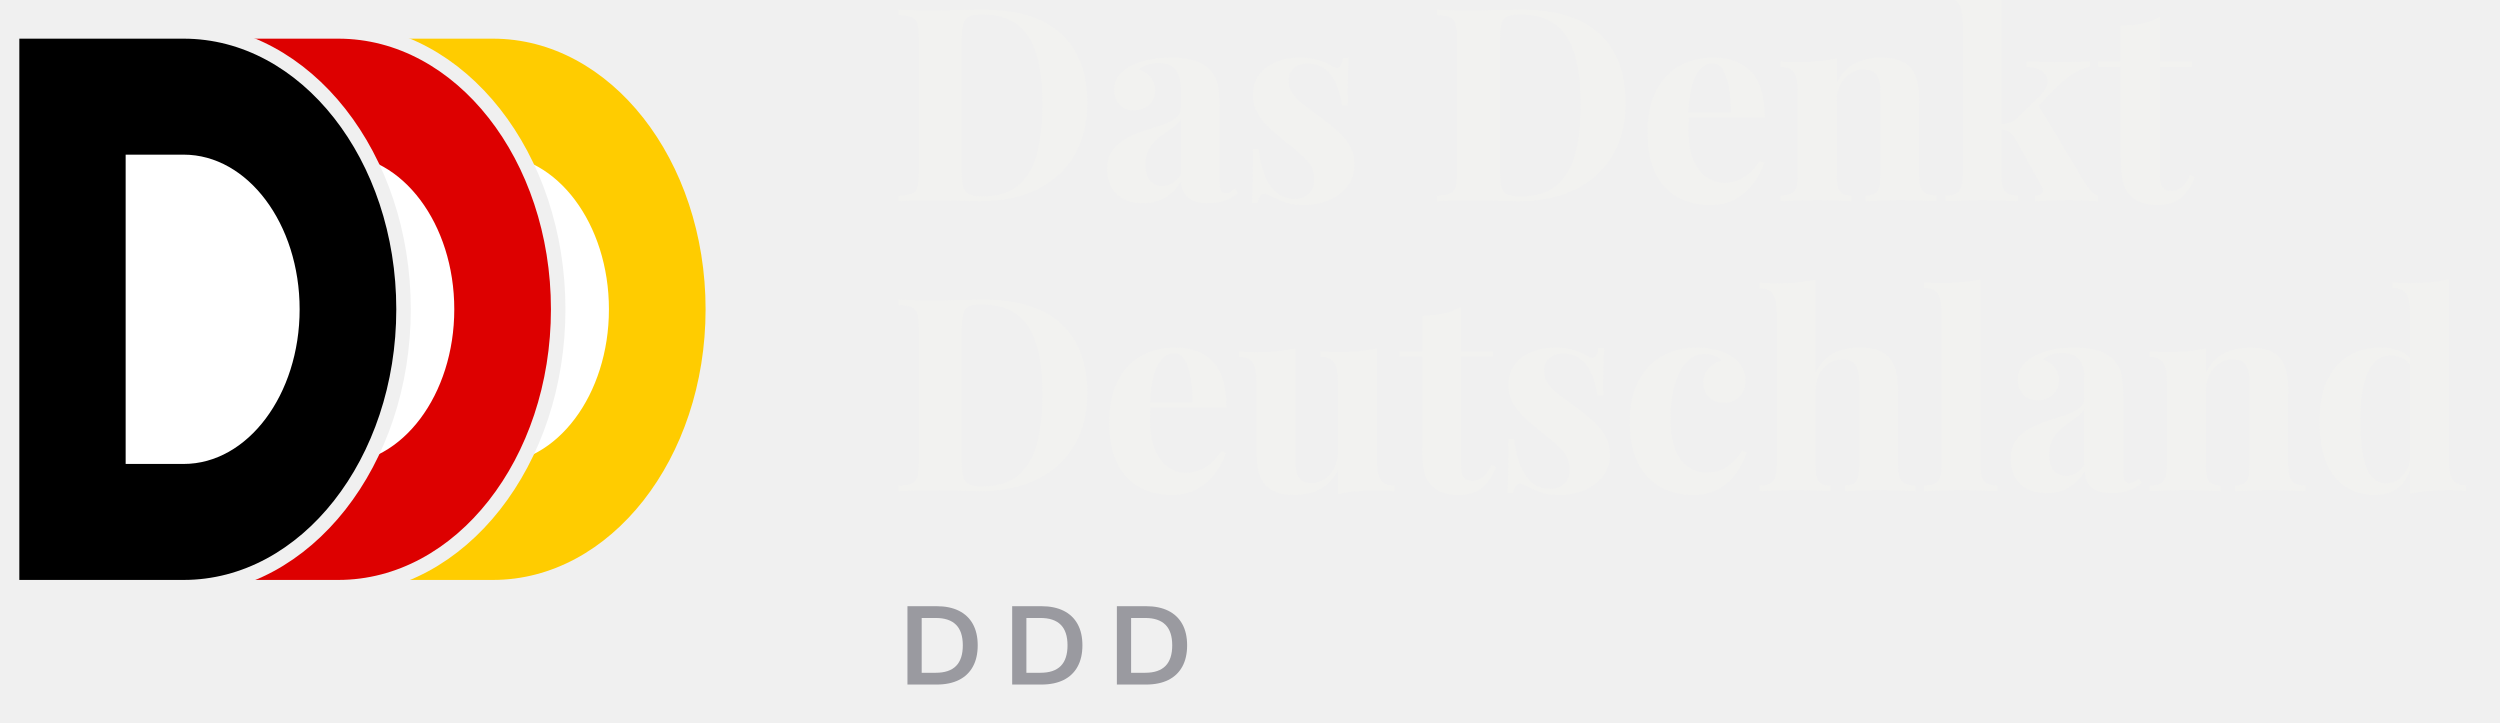
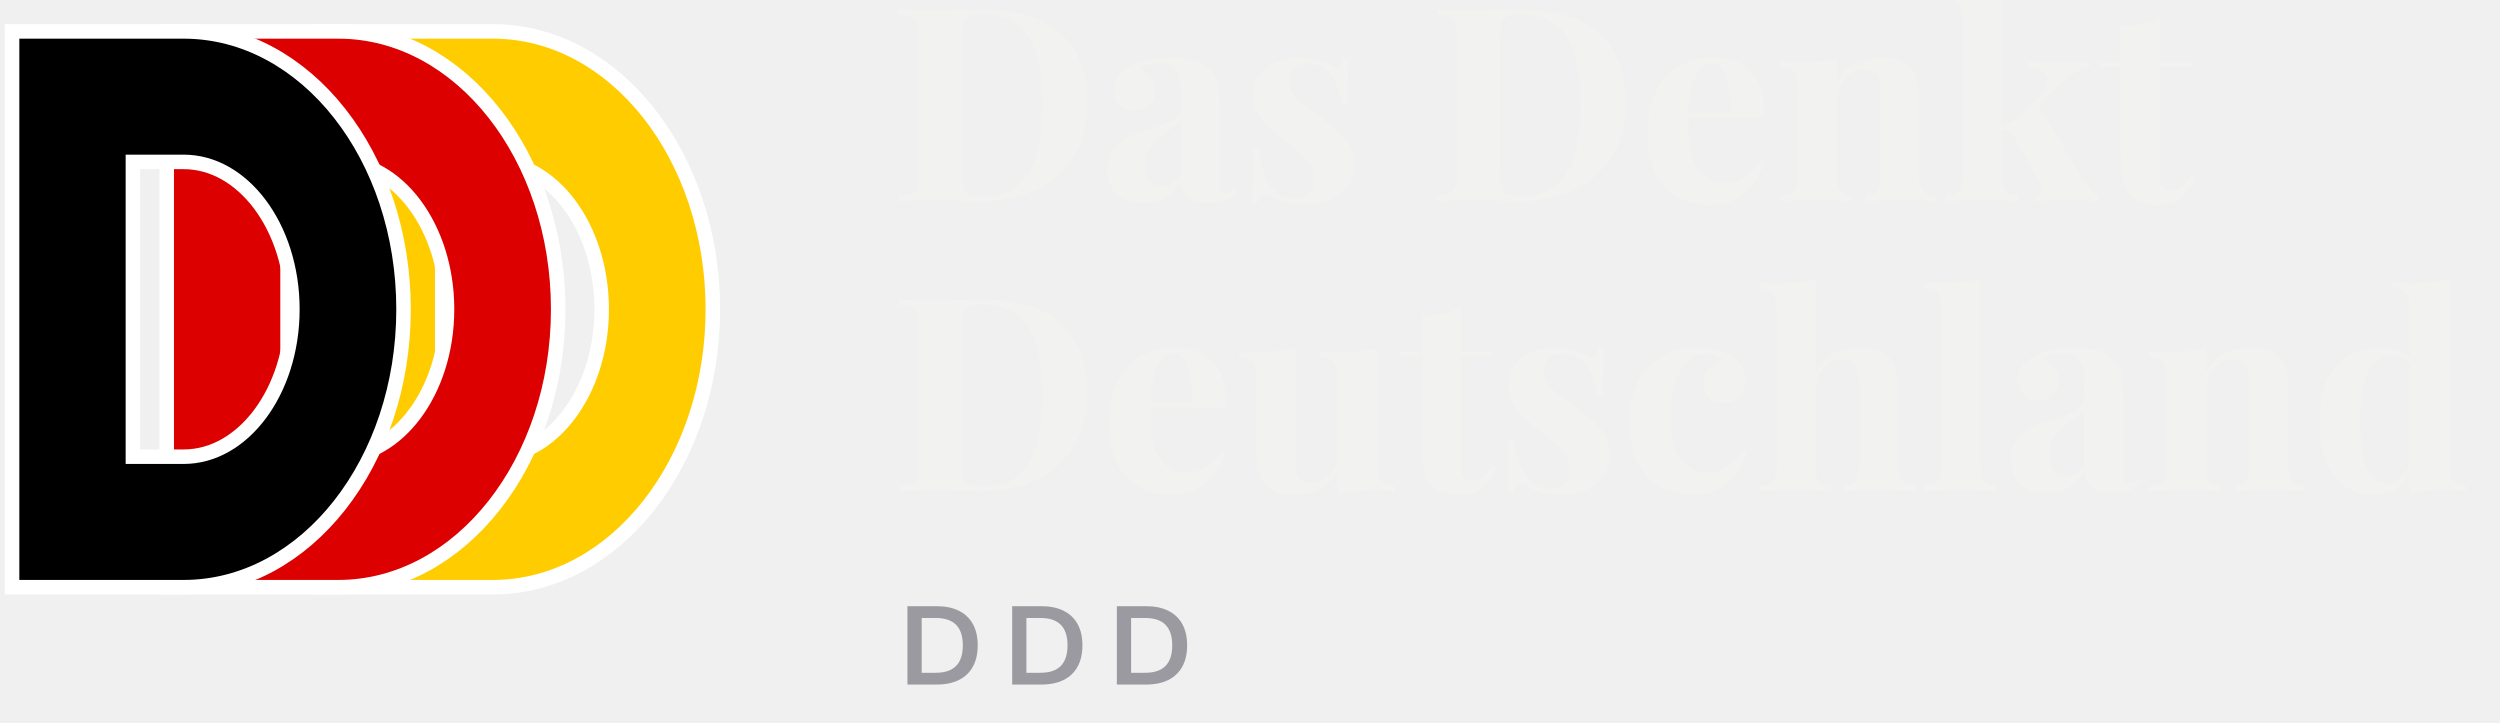
<svg xmlns="http://www.w3.org/2000/svg" viewBox="-4 -8 517.3 149.6" role="img" aria-label="DDD — Das Denkt Deutschland">
  <defs>
-     <path id="sa" d="M0 0 H34 A44 56 0 0 1 34 112 H0 Z" />
-     <path id="si" d="M22 24 H34 A24 32 0 0 1 34 88 H22 Z" />
-     <mask id="smg" maskUnits="userSpaceOnUse" x="-10" y="-10" width="170" height="135">
-       <rect x="-10" y="-10" width="170" height="135" fill="#fff" />
-       <use href="#sa" transform="translate(32 0)" fill="#000" stroke="#000" stroke-width="6" />
-       <use href="#sa" fill="#000" stroke="#000" stroke-width="6" />
-     </mask>
-     <mask id="smr" maskUnits="userSpaceOnUse" x="-10" y="-10" width="170" height="135">
-       <rect x="-10" y="-10" width="170" height="135" fill="#fff" />
-       <use href="#sa" fill="#000" stroke="#000" stroke-width="6" />
-     </mask>
+     <path id="d" fill-rule="evenodd" d="M0 0 H34 A44 56 0 0 1 34 112 H0 Z M22 24 V88 H34 A24 32 0 0 0 34 24 Z" />
  </defs>
-   <g mask="url(#smg)">
-     <g transform="translate(64 0)">
-       <use href="#sa" fill="#FFCC00" />
-       <use href="#si" fill="#FFFFFF" />
-     </g>
-   </g>
-   <g mask="url(#smr)">
-     <g transform="translate(32 0)">
-       <use href="#sa" fill="#DD0000" />
-       <use href="#si" fill="#FFFFFF" />
-     </g>
-   </g>
-   <g>
-     <use href="#sa" fill="#000000" />
-     <use href="#si" fill="#FFFFFF" />
-   </g>
+   <use href="#d" transform="translate(64 0)" fill="#FFCC00" stroke="#FFFFFF" stroke-width="6" paint-order="stroke" />
+   <use href="#d" transform="translate(32 0)" fill="#DD0000" stroke="#FFFFFF" stroke-width="6" paint-order="stroke" />
+   <use href="#d" fill="#000000" stroke="#FFFFFF" stroke-width="6" paint-order="stroke" />
  <g fill="#F2F2F0">
    <path d="M199.208 -6Q210.24 -6 215.616 -0.988Q220.992 4.024 220.992 13.376Q220.992 19.48 218.36 24.044Q215.728 28.608 210.716 31.128Q205.704 33.648 198.704 33.648Q197.808 33.648 196.352 33.592Q194.896 33.536 193.328 33.508Q191.76 33.48 190.528 33.48Q188.064 33.48 185.684 33.508Q183.304 33.536 181.904 33.648V32.528Q183.696 32.416 184.592 32.08Q185.488 31.744 185.796 30.736Q186.104 29.728 186.104 27.712V-0.064Q186.104 -2.136 185.796 -3.116Q185.488 -4.096 184.564 -4.46Q183.64 -4.824 181.904 -4.88V-6Q183.304 -5.944 185.684 -5.86Q188.064 -5.776 190.416 -5.832Q192.432 -5.888 194.98 -5.944Q197.528 -6 199.208 -6ZM199.152 -4.992Q196.576 -4.992 195.792 -4.04Q195.008 -3.088 195.008 -0.176V27.824Q195.008 30.736 195.82 31.688Q196.632 32.64 199.208 32.64Q203.912 32.64 206.628 30.428Q209.344 28.216 210.52 23.96Q211.696 19.704 211.696 13.6Q211.696 7.328 210.436 3.212Q209.176 -0.904 206.432 -2.948Q203.688 -4.992 199.152 -4.992ZM232.528 34.04Q230.008 34.04 228.328 33.088Q226.648 32.136 225.864 30.54Q225.08 28.944 225.08 27.04Q225.08 24.632 226.172 23.12Q227.264 21.608 229.0 20.656Q230.736 19.704 232.668 19.088Q234.6 18.472 236.364 17.884Q238.128 17.296 239.22 16.484Q240.312 15.672 240.312 14.384V10.016Q240.312 8.56 239.836 7.412Q239.36 6.264 238.38 5.648Q237.4 5.032 235.832 5.032Q234.712 5.032 233.592 5.34Q232.472 5.648 231.744 6.376Q233.312 6.936 234.18 8.084Q235.048 9.232 235.048 10.688Q235.048 12.592 233.732 13.712Q232.416 14.832 230.624 14.832Q228.608 14.832 227.572 13.572Q226.536 12.312 226.536 10.52Q226.536 8.896 227.348 7.832Q228.16 6.768 229.616 5.816Q231.184 4.92 233.396 4.416Q235.608 3.912 238.184 3.912Q240.76 3.912 242.832 4.444Q244.904 4.976 246.304 6.376Q247.592 7.664 247.984 9.54Q248.376 11.416 248.376 14.272V29.504Q248.376 30.904 248.656 31.436Q248.936 31.968 249.608 31.968Q250.112 31.968 250.588 31.688Q251.064 31.408 251.624 31.016L252.184 31.968Q251.008 32.976 249.468 33.508Q247.928 34.04 246.024 34.04Q243.952 34.04 242.72 33.452Q241.488 32.864 240.956 31.856Q240.424 30.848 240.424 29.504Q239.08 31.632 237.176 32.836Q235.272 34.04 232.528 34.04ZM236.504 30.456Q237.624 30.456 238.548 29.924Q239.472 29.392 240.312 28.16V16.68Q239.808 17.52 238.912 18.192Q238.016 18.864 237.008 19.564Q236 20.264 235.076 21.104Q234.152 21.944 233.592 23.176Q233.032 24.408 233.032 26.144Q233.032 28.328 233.984 29.392Q234.936 30.456 236.504 30.456ZM264.896 3.912Q267.248 3.912 269.012 4.5Q270.776 5.088 271.56 5.648Q273.464 6.936 273.912 3.968H275.088Q274.976 5.536 274.92 7.804Q274.864 10.072 274.864 13.824H273.688Q273.408 11.752 272.624 9.736Q271.84 7.72 270.356 6.432Q268.872 5.144 266.52 5.144Q264.896 5.144 263.776 6.068Q262.656 6.992 262.656 8.728Q262.656 10.408 263.664 11.668Q264.672 12.928 266.268 14.076Q267.864 15.224 269.6 16.512Q271.448 17.912 272.96 19.284Q274.472 20.656 275.368 22.28Q276.264 23.904 276.264 26.144Q276.264 28.664 274.808 30.54Q273.352 32.416 270.972 33.424Q268.592 34.432 265.68 34.432Q264.0 34.432 262.684 34.096Q261.368 33.76 260.416 33.256Q259.688 32.92 259.044 32.612Q258.4 32.304 257.84 32.08Q257.28 31.912 256.86 32.472Q256.44 33.032 256.216 34.04H255.04Q255.152 32.248 255.208 29.672Q255.264 27.096 255.264 22.84H256.44Q256.776 25.864 257.672 28.188Q258.568 30.512 260.108 31.828Q261.648 33.144 264.0 33.144Q264.952 33.144 265.848 32.752Q266.744 32.36 267.332 31.464Q267.92 30.568 267.92 29.168Q267.92 26.704 266.324 25.08Q264.728 23.456 262.264 21.552Q260.472 20.096 258.876 18.668Q257.28 17.24 256.272 15.532Q255.264 13.824 255.264 11.64Q255.264 9.12 256.608 7.384Q257.952 5.648 260.164 4.78Q262.376 3.912 264.896 3.912ZM310.592 -6Q321.624 -6 327.0 -0.988Q332.376 4.024 332.376 13.376Q332.376 19.48 329.744 24.044Q327.112 28.608 322.1 31.128Q317.088 33.648 310.088 33.648Q309.192 33.648 307.736 33.592Q306.28 33.536 304.712 33.508Q303.144 33.48 301.912 33.48Q299.448 33.48 297.068 33.508Q294.688 33.536 293.288 33.648V32.528Q295.08 32.416 295.976 32.08Q296.872 31.744 297.18 30.736Q297.488 29.728 297.488 27.712V-0.064Q297.488 -2.136 297.18 -3.116Q296.872 -4.096 295.948 -4.46Q295.024 -4.824 293.288 -4.88V-6Q294.688 -5.944 297.068 -5.86Q299.448 -5.776 301.8 -5.832Q303.816 -5.888 306.364 -5.944Q308.912 -6 310.592 -6ZM310.536 -4.992Q307.96 -4.992 307.176 -4.04Q306.392 -3.088 306.392 -0.176V27.824Q306.392 30.736 307.204 31.688Q308.016 32.64 310.592 32.64Q315.296 32.64 318.012 30.428Q320.728 28.216 321.904 23.96Q323.08 19.704 323.08 13.6Q323.08 7.328 321.82 3.212Q320.56 -0.904 317.816 -2.948Q315.072 -4.992 310.536 -4.992ZM350.632 3.912Q355.56 3.912 358.36 6.824Q361.16 9.736 361.16 16.344H342.736L342.624 15.28H354.104Q354.16 12.536 353.768 10.212Q353.376 7.888 352.536 6.488Q351.696 5.088 350.296 5.088Q348.336 5.088 346.964 7.552Q345.592 10.016 345.312 15.728L345.48 16.064Q345.424 16.736 345.396 17.464Q345.368 18.192 345.368 18.976Q345.368 22.84 346.46 25.248Q347.552 27.656 349.232 28.748Q350.912 29.84 352.648 29.84Q353.824 29.84 355.084 29.476Q356.344 29.112 357.632 28.132Q358.92 27.152 360.04 25.36L361.048 25.696Q360.376 27.824 358.92 29.84Q357.464 31.856 355.224 33.144Q352.984 34.432 349.848 34.432Q346.04 34.432 343.128 32.808Q340.216 31.184 338.564 27.88Q336.912 24.576 336.912 19.48Q336.912 14.272 338.676 10.8Q340.44 7.328 343.548 5.62Q346.656 3.912 350.632 3.912ZM385.24 3.912Q387.592 3.912 389.076 4.5Q390.56 5.088 391.4 6.096Q392.296 7.16 392.716 8.84Q393.136 10.52 393.136 13.376V28.44Q393.136 30.792 393.948 31.632Q394.76 32.472 396.72 32.472V33.648Q395.656 33.592 393.528 33.508Q391.4 33.424 389.328 33.424Q387.2 33.424 385.156 33.508Q383.112 33.592 382.048 33.648V32.472Q383.728 32.472 384.4 31.632Q385.072 30.792 385.072 28.44V11.024Q385.072 9.624 384.792 8.588Q384.512 7.552 383.784 6.964Q383.056 6.376 381.6 6.376Q380.088 6.376 378.828 7.216Q377.568 8.056 376.812 9.54Q376.056 11.024 376.056 12.872V28.44Q376.056 30.792 376.756 31.632Q377.456 32.472 379.08 32.472V33.648Q378.072 33.592 376.14 33.508Q374.208 33.424 372.136 33.424Q370.008 33.424 367.768 33.508Q365.528 33.592 364.408 33.648V32.472Q366.368 32.472 367.18 31.632Q367.992 30.792 367.992 28.44V10.8Q367.992 8.28 367.236 7.076Q366.48 5.872 364.408 5.872V4.696Q366.2 4.864 367.88 4.864Q370.232 4.864 372.276 4.668Q374.32 4.472 376.056 4.08V9.12Q377.456 6.264 379.864 5.088Q382.272 3.912 385.24 3.912ZM410.16 -10.2V28.44Q410.16 30.792 410.916 31.632Q411.672 32.472 413.52 32.472V33.648Q412.456 33.592 410.412 33.508Q408.368 33.424 406.24 33.424Q404.056 33.424 401.844 33.508Q399.632 33.592 398.512 33.648V32.472Q400.472 32.472 401.284 31.632Q402.096 30.792 402.096 28.44V-3.48Q402.096 -6 401.34 -7.204Q400.584 -8.408 398.512 -8.408V-9.584Q400.304 -9.416 401.984 -9.416Q404.28 -9.416 406.352 -9.612Q408.424 -9.808 410.16 -10.2ZM428.416 4.696V5.816Q426.68 6.152 424.944 7.272Q423.208 8.392 421.416 10.128L417.104 14.608L417.664 13.544L427.24 29.56Q427.856 30.568 428.528 31.352Q429.2 32.136 430.152 32.472V33.648Q429.312 33.592 427.632 33.508Q425.952 33.424 424.272 33.424Q422.2 33.424 420.128 33.508Q418.056 33.592 417.048 33.648V32.472Q418.168 32.472 418.56 31.94Q418.952 31.408 418.448 30.568L412.904 20.544Q412.232 19.48 411.588 19.172Q410.944 18.864 409.88 18.808V17.744Q411.056 17.632 411.924 17.352Q412.792 17.072 413.52 16.288L417.776 12.144Q419.68 10.352 419.68 8.952Q419.68 7.552 418.476 6.712Q417.272 5.872 415.312 5.816V4.696Q416.88 4.752 418.728 4.808Q420.576 4.864 421.864 4.864Q422.984 4.864 424.244 4.836Q425.504 4.808 426.624 4.78Q427.744 4.752 428.416 4.696ZM442.92 -4.488V4.696H449.528V5.816H442.92V28.44Q442.92 30.12 443.536 30.82Q444.152 31.52 445.384 31.52Q446.392 31.52 447.4 30.764Q448.408 30.008 449.192 28.16L450.144 28.664Q449.248 31.184 447.428 32.808Q445.608 34.432 442.472 34.432Q440.624 34.432 439.224 33.956Q437.824 33.48 436.872 32.528Q435.64 31.296 435.248 29.476Q434.856 27.656 434.856 24.744V5.816H430.152V4.696H434.856V-2.696Q437.208 -2.696 439.196 -3.116Q441.184 -3.536 442.92 -4.488Z" />
    <path d="M199.208 54Q210.24 54 215.616 59.012Q220.992 64.024 220.992 73.376Q220.992 79.48 218.36 84.044Q215.728 88.608 210.716 91.128Q205.704 93.648 198.704 93.648Q197.808 93.648 196.352 93.592Q194.896 93.536 193.328 93.508Q191.76 93.48 190.528 93.48Q188.064 93.48 185.684 93.508Q183.304 93.536 181.904 93.648V92.528Q183.696 92.416 184.592 92.08Q185.488 91.744 185.796 90.736Q186.104 89.728 186.104 87.712V59.936Q186.104 57.864 185.796 56.884Q185.488 55.904 184.564 55.54Q183.64 55.176 181.904 55.12V54Q183.304 54.056 185.684 54.14Q188.064 54.224 190.416 54.168Q192.432 54.112 194.98 54.056Q197.528 54 199.208 54ZM199.152 55.008Q196.576 55.008 195.792 55.96Q195.008 56.912 195.008 59.824V87.824Q195.008 90.736 195.82 91.688Q196.632 92.64 199.208 92.64Q203.912 92.64 206.628 90.428Q209.344 88.216 210.52 83.96Q211.696 79.704 211.696 73.6Q211.696 67.328 210.436 63.212Q209.176 59.096 206.432 57.052Q203.688 55.008 199.152 55.008ZM239.248 63.912Q244.176 63.912 246.976 66.824Q249.776 69.736 249.776 76.344H231.352L231.24 75.28H242.72Q242.776 72.536 242.384 70.212Q241.992 67.888 241.152 66.488Q240.312 65.088 238.912 65.088Q236.952 65.088 235.58 67.552Q234.208 70.016 233.928 75.728L234.096 76.064Q234.04 76.736 234.012 77.464Q233.984 78.192 233.984 78.976Q233.984 82.84 235.076 85.248Q236.168 87.656 237.848 88.748Q239.528 89.84 241.264 89.84Q242.44 89.84 243.7 89.476Q244.96 89.112 246.248 88.132Q247.536 87.152 248.656 85.36L249.664 85.696Q248.992 87.824 247.536 89.84Q246.08 91.856 243.84 93.144Q241.6 94.432 238.464 94.432Q234.656 94.432 231.744 92.808Q228.832 91.184 227.18 87.88Q225.528 84.576 225.528 79.48Q225.528 74.272 227.292 70.8Q229.056 67.328 232.164 65.62Q235.272 63.912 239.248 63.912ZM280.912 64.08V87.544Q280.912 90.064 281.696 91.268Q282.48 92.472 284.496 92.472V93.648Q282.76 93.48 281.024 93.48Q278.672 93.48 276.656 93.648Q274.64 93.816 272.848 94.264V89.224Q271.504 92.024 269.124 93.228Q266.744 94.432 263.832 94.432Q261.48 94.432 260.024 93.816Q258.568 93.2 257.728 92.248Q256.776 91.184 256.384 89.448Q255.992 87.712 255.992 84.968V70.8Q255.992 68.28 255.236 67.076Q254.48 65.872 252.408 65.872V64.696Q254.2 64.864 255.88 64.864Q258.232 64.864 260.276 64.668Q262.32 64.472 264.056 64.08V87.264Q264.056 88.664 264.308 89.728Q264.56 90.792 265.288 91.38Q266.016 91.968 267.416 91.968Q268.928 91.968 270.132 91.128Q271.336 90.288 272.092 88.804Q272.848 87.32 272.848 85.472V70.8Q272.848 68.28 272.092 67.076Q271.336 65.872 269.264 65.872V64.696Q271.056 64.864 272.736 64.864Q275.088 64.864 277.132 64.668Q279.176 64.472 280.912 64.08ZM298.328 55.512V64.696H304.936V65.816H298.328V88.44Q298.328 90.12 298.944 90.82Q299.56 91.52 300.792 91.52Q301.8 91.52 302.808 90.764Q303.816 90.008 304.6 88.16L305.552 88.664Q304.656 91.184 302.836 92.808Q301.016 94.432 297.88 94.432Q296.032 94.432 294.632 93.956Q293.232 93.48 292.28 92.528Q291.048 91.296 290.656 89.476Q290.264 87.656 290.264 84.744V65.816H285.56V64.696H290.264V57.304Q292.616 57.304 294.604 56.884Q296.592 56.464 298.328 55.512ZM317.76 63.912Q320.112 63.912 321.876 64.5Q323.64 65.088 324.424 65.648Q326.328 66.936 326.776 63.968H327.952Q327.84 65.536 327.784 67.804Q327.728 70.072 327.728 73.824H326.552Q326.272 71.752 325.488 69.736Q324.704 67.72 323.22 66.432Q321.736 65.144 319.384 65.144Q317.76 65.144 316.64 66.068Q315.52 66.992 315.52 68.728Q315.52 70.408 316.528 71.668Q317.536 72.928 319.132 74.076Q320.728 75.224 322.464 76.512Q324.312 77.912 325.824 79.284Q327.336 80.656 328.232 82.28Q329.128 83.904 329.128 86.144Q329.128 88.664 327.672 90.54Q326.216 92.416 323.836 93.424Q321.456 94.432 318.544 94.432Q316.864 94.432 315.548 94.096Q314.232 93.76 313.28 93.256Q312.552 92.92 311.908 92.612Q311.264 92.304 310.704 92.08Q310.144 91.912 309.724 92.472Q309.304 93.032 309.08 94.04H307.904Q308.016 92.248 308.072 89.672Q308.128 87.096 308.128 82.84H309.304Q309.64 85.864 310.536 88.188Q311.432 90.512 312.972 91.828Q314.512 93.144 316.864 93.144Q317.816 93.144 318.712 92.752Q319.608 92.36 320.196 91.464Q320.784 90.568 320.784 89.168Q320.784 86.704 319.188 85.08Q317.592 83.456 315.128 81.552Q313.336 80.096 311.74 78.668Q310.144 77.24 309.136 75.532Q308.128 73.824 308.128 71.64Q308.128 69.12 309.472 67.384Q310.816 65.648 313.028 64.78Q315.24 63.912 317.76 63.912ZM347.104 63.912Q349.288 63.912 351.108 64.388Q352.928 64.864 354.104 65.592Q355.56 66.488 356.372 67.804Q357.184 69.12 357.184 70.856Q357.184 72.816 355.952 74.076Q354.72 75.336 352.76 75.336Q350.8 75.336 349.624 74.216Q348.448 73.096 348.448 71.192Q348.448 69.4 349.568 68.196Q350.688 66.992 352.144 66.6Q351.696 66.04 350.8 65.648Q349.904 65.256 348.784 65.256Q347.048 65.256 345.732 66.264Q344.416 67.272 343.52 69.064Q342.624 70.856 342.148 73.264Q341.672 75.672 341.672 78.528Q341.672 82.84 342.764 85.304Q343.856 87.768 345.564 88.776Q347.272 89.784 349.12 89.784Q350.184 89.784 351.444 89.448Q352.704 89.112 354.02 88.104Q355.336 87.096 356.456 85.248L357.408 85.584Q356.792 87.656 355.392 89.728Q353.992 91.8 351.752 93.116Q349.512 94.432 346.264 94.432Q342.624 94.432 339.684 92.836Q336.744 91.24 334.98 87.908Q333.216 84.576 333.216 79.312Q333.216 74.272 335.036 70.828Q336.856 67.384 339.992 65.648Q343.128 63.912 347.104 63.912ZM371.688 49.856V69.12Q373.088 66.208 375.468 65.06Q377.848 63.912 380.816 63.912Q383.224 63.912 384.68 64.5Q386.136 65.088 386.976 66.096Q387.928 67.16 388.348 68.84Q388.768 70.52 388.768 73.376V88.44Q388.768 90.792 389.58 91.632Q390.392 92.472 392.352 92.472V93.648Q391.288 93.592 389.132 93.508Q386.976 93.424 384.96 93.424Q382.776 93.424 380.732 93.508Q378.688 93.592 377.68 93.648V92.472Q379.36 92.472 380.032 91.632Q380.704 90.792 380.704 88.44V71.024Q380.704 69.624 380.424 68.588Q380.144 67.552 379.388 66.964Q378.632 66.376 377.232 66.376Q375.72 66.376 374.46 67.188Q373.2 68.0 372.444 69.456Q371.688 70.912 371.688 72.816V88.44Q371.688 90.792 372.36 91.632Q373.032 92.472 374.712 92.472V93.648Q373.704 93.592 371.744 93.508Q369.784 93.424 367.768 93.424Q365.584 93.424 363.372 93.508Q361.16 93.592 360.04 93.648V92.472Q362.0 92.472 362.812 91.632Q363.624 90.792 363.624 88.44V56.576Q363.624 54.056 362.868 52.852Q362.112 51.648 360.04 51.648V50.472Q361.832 50.64 363.512 50.64Q365.808 50.64 367.88 50.444Q369.952 50.248 371.688 49.856ZM405.792 49.8V88.44Q405.792 90.792 406.604 91.632Q407.416 92.472 409.376 92.472V93.648Q408.312 93.592 406.184 93.508Q404.056 93.424 401.872 93.424Q399.688 93.424 397.476 93.508Q395.264 93.592 394.144 93.648V92.472Q396.104 92.472 396.916 91.632Q397.728 90.792 397.728 88.44V56.52Q397.728 54 396.972 52.796Q396.216 51.592 394.144 51.592V50.416Q395.936 50.584 397.616 50.584Q399.912 50.584 401.984 50.388Q404.056 50.192 405.792 49.8ZM419.512 94.04Q416.992 94.04 415.312 93.088Q413.632 92.136 412.848 90.54Q412.064 88.944 412.064 87.04Q412.064 84.632 413.156 83.12Q414.248 81.608 415.984 80.656Q417.72 79.704 419.652 79.088Q421.584 78.472 423.348 77.884Q425.112 77.296 426.204 76.484Q427.296 75.672 427.296 74.384V70.016Q427.296 68.56 426.82 67.412Q426.344 66.264 425.364 65.648Q424.384 65.032 422.816 65.032Q421.696 65.032 420.576 65.34Q419.456 65.648 418.728 66.376Q420.296 66.936 421.164 68.084Q422.032 69.232 422.032 70.688Q422.032 72.592 420.716 73.712Q419.4 74.832 417.608 74.832Q415.592 74.832 414.556 73.572Q413.52 72.312 413.52 70.52Q413.52 68.896 414.332 67.832Q415.144 66.768 416.6 65.816Q418.168 64.92 420.38 64.416Q422.592 63.912 425.168 63.912Q427.744 63.912 429.816 64.444Q431.888 64.976 433.288 66.376Q434.576 67.664 434.968 69.54Q435.36 71.416 435.36 74.272V89.504Q435.36 90.904 435.64 91.436Q435.92 91.968 436.592 91.968Q437.096 91.968 437.572 91.688Q438.048 91.408 438.608 91.016L439.168 91.968Q437.992 92.976 436.452 93.508Q434.912 94.04 433.008 94.04Q430.936 94.04 429.704 93.452Q428.472 92.864 427.94 91.856Q427.408 90.848 427.408 89.504Q426.064 91.632 424.16 92.836Q422.256 94.04 419.512 94.04ZM423.488 90.456Q424.608 90.456 425.532 89.924Q426.456 89.392 427.296 88.16V76.68Q426.792 77.52 425.896 78.192Q425 78.864 423.992 79.564Q422.984 80.264 422.06 81.104Q421.136 81.944 420.576 83.176Q420.016 84.408 420.016 86.144Q420.016 88.328 420.968 89.392Q421.92 90.456 423.488 90.456ZM461.624 63.912Q463.976 63.912 465.46 64.5Q466.944 65.088 467.784 66.096Q468.68 67.16 469.1 68.84Q469.52 70.52 469.52 73.376V88.44Q469.52 90.792 470.332 91.632Q471.144 92.472 473.104 92.472V93.648Q472.04 93.592 469.912 93.508Q467.784 93.424 465.712 93.424Q463.584 93.424 461.54 93.508Q459.496 93.592 458.432 93.648V92.472Q460.112 92.472 460.784 91.632Q461.456 90.792 461.456 88.44V71.024Q461.456 69.624 461.176 68.588Q460.896 67.552 460.168 66.964Q459.44 66.376 457.984 66.376Q456.472 66.376 455.212 67.216Q453.952 68.056 453.196 69.54Q452.44 71.024 452.44 72.872V88.44Q452.44 90.792 453.14 91.632Q453.84 92.472 455.464 92.472V93.648Q454.456 93.592 452.524 93.508Q450.592 93.424 448.52 93.424Q446.392 93.424 444.152 93.508Q441.912 93.592 440.792 93.648V92.472Q442.752 92.472 443.564 91.632Q444.376 90.792 444.376 88.44V70.8Q444.376 68.28 443.62 67.076Q442.864 65.872 440.792 65.872V64.696Q442.584 64.864 444.264 64.864Q446.616 64.864 448.66 64.668Q450.704 64.472 452.44 64.08V69.12Q453.84 66.264 456.248 65.088Q458.656 63.912 461.624 63.912ZM502.728 49.8V87.488Q502.728 90.008 503.512 91.212Q504.296 92.416 506.312 92.416V93.592Q504.576 93.424 502.84 93.424Q500.488 93.424 498.444 93.592Q496.4 93.76 494.664 94.208V56.52Q494.664 54 493.908 52.796Q493.152 51.592 491.08 51.592V50.416Q492.872 50.584 494.552 50.584Q496.848 50.584 498.92 50.388Q500.992 50.192 502.728 49.8ZM488.448 63.912Q490.912 63.912 492.788 64.724Q494.664 65.536 495.728 67.44L495.056 68.056Q494.328 66.712 493.124 66.124Q491.92 65.536 490.576 65.536Q487.72 65.536 486.04 68.868Q484.36 72.2 484.416 79.144Q484.416 83.904 485.06 86.732Q485.704 89.56 486.908 90.792Q488.112 92.024 489.68 92.024Q491.584 92.024 493.096 90.512Q494.608 89.0 494.72 86.424L495 88.384Q494.16 91.352 492.284 92.892Q490.408 94.432 487.384 94.432Q484.08 94.432 481.476 92.808Q478.872 91.184 477.416 87.796Q475.96 84.408 475.96 79.032Q475.96 73.936 477.584 70.604Q479.208 67.272 482.036 65.592Q484.864 63.912 488.448 63.912Z" />
  </g>
  <path fill="#9a9aa0" d="M183.771 133.648V117.433H189.797Q192.511 117.433 194.409 118.376Q196.306 119.319 197.306 121.124Q198.307 122.93 198.307 125.529Q198.307 128.128 197.306 129.945Q196.306 131.762 194.409 132.705Q192.511 133.648 189.797 133.648ZM186.715 131.21H189.613Q192.442 131.21 193.834 129.796Q195.225 128.381 195.225 125.529Q195.225 122.677 193.822 121.274Q192.419 119.871 189.613 119.871H186.715ZM205.437 133.648V117.433H211.463Q214.177 117.433 216.075 118.376Q217.972 119.319 218.972 121.124Q219.973 122.93 219.973 125.529Q219.973 128.128 218.972 129.945Q217.972 131.762 216.075 132.705Q214.177 133.648 211.463 133.648ZM208.381 131.21H211.279Q214.108 131.21 215.5 129.796Q216.891 128.381 216.891 125.529Q216.891 122.677 215.488 121.274Q214.085 119.871 211.279 119.871H208.381ZM227.103 133.648V117.433H233.129Q235.843 117.433 237.74 118.376Q239.638 119.319 240.638 121.124Q241.639 122.93 241.639 125.529Q241.639 128.128 240.638 129.945Q239.638 131.762 237.74 132.705Q235.843 133.648 233.129 133.648ZM230.047 131.21H232.945Q235.774 131.21 237.166 129.796Q238.557 128.381 238.557 125.529Q238.557 122.677 237.154 121.274Q235.751 119.871 232.945 119.871H230.047Z" />
</svg>
